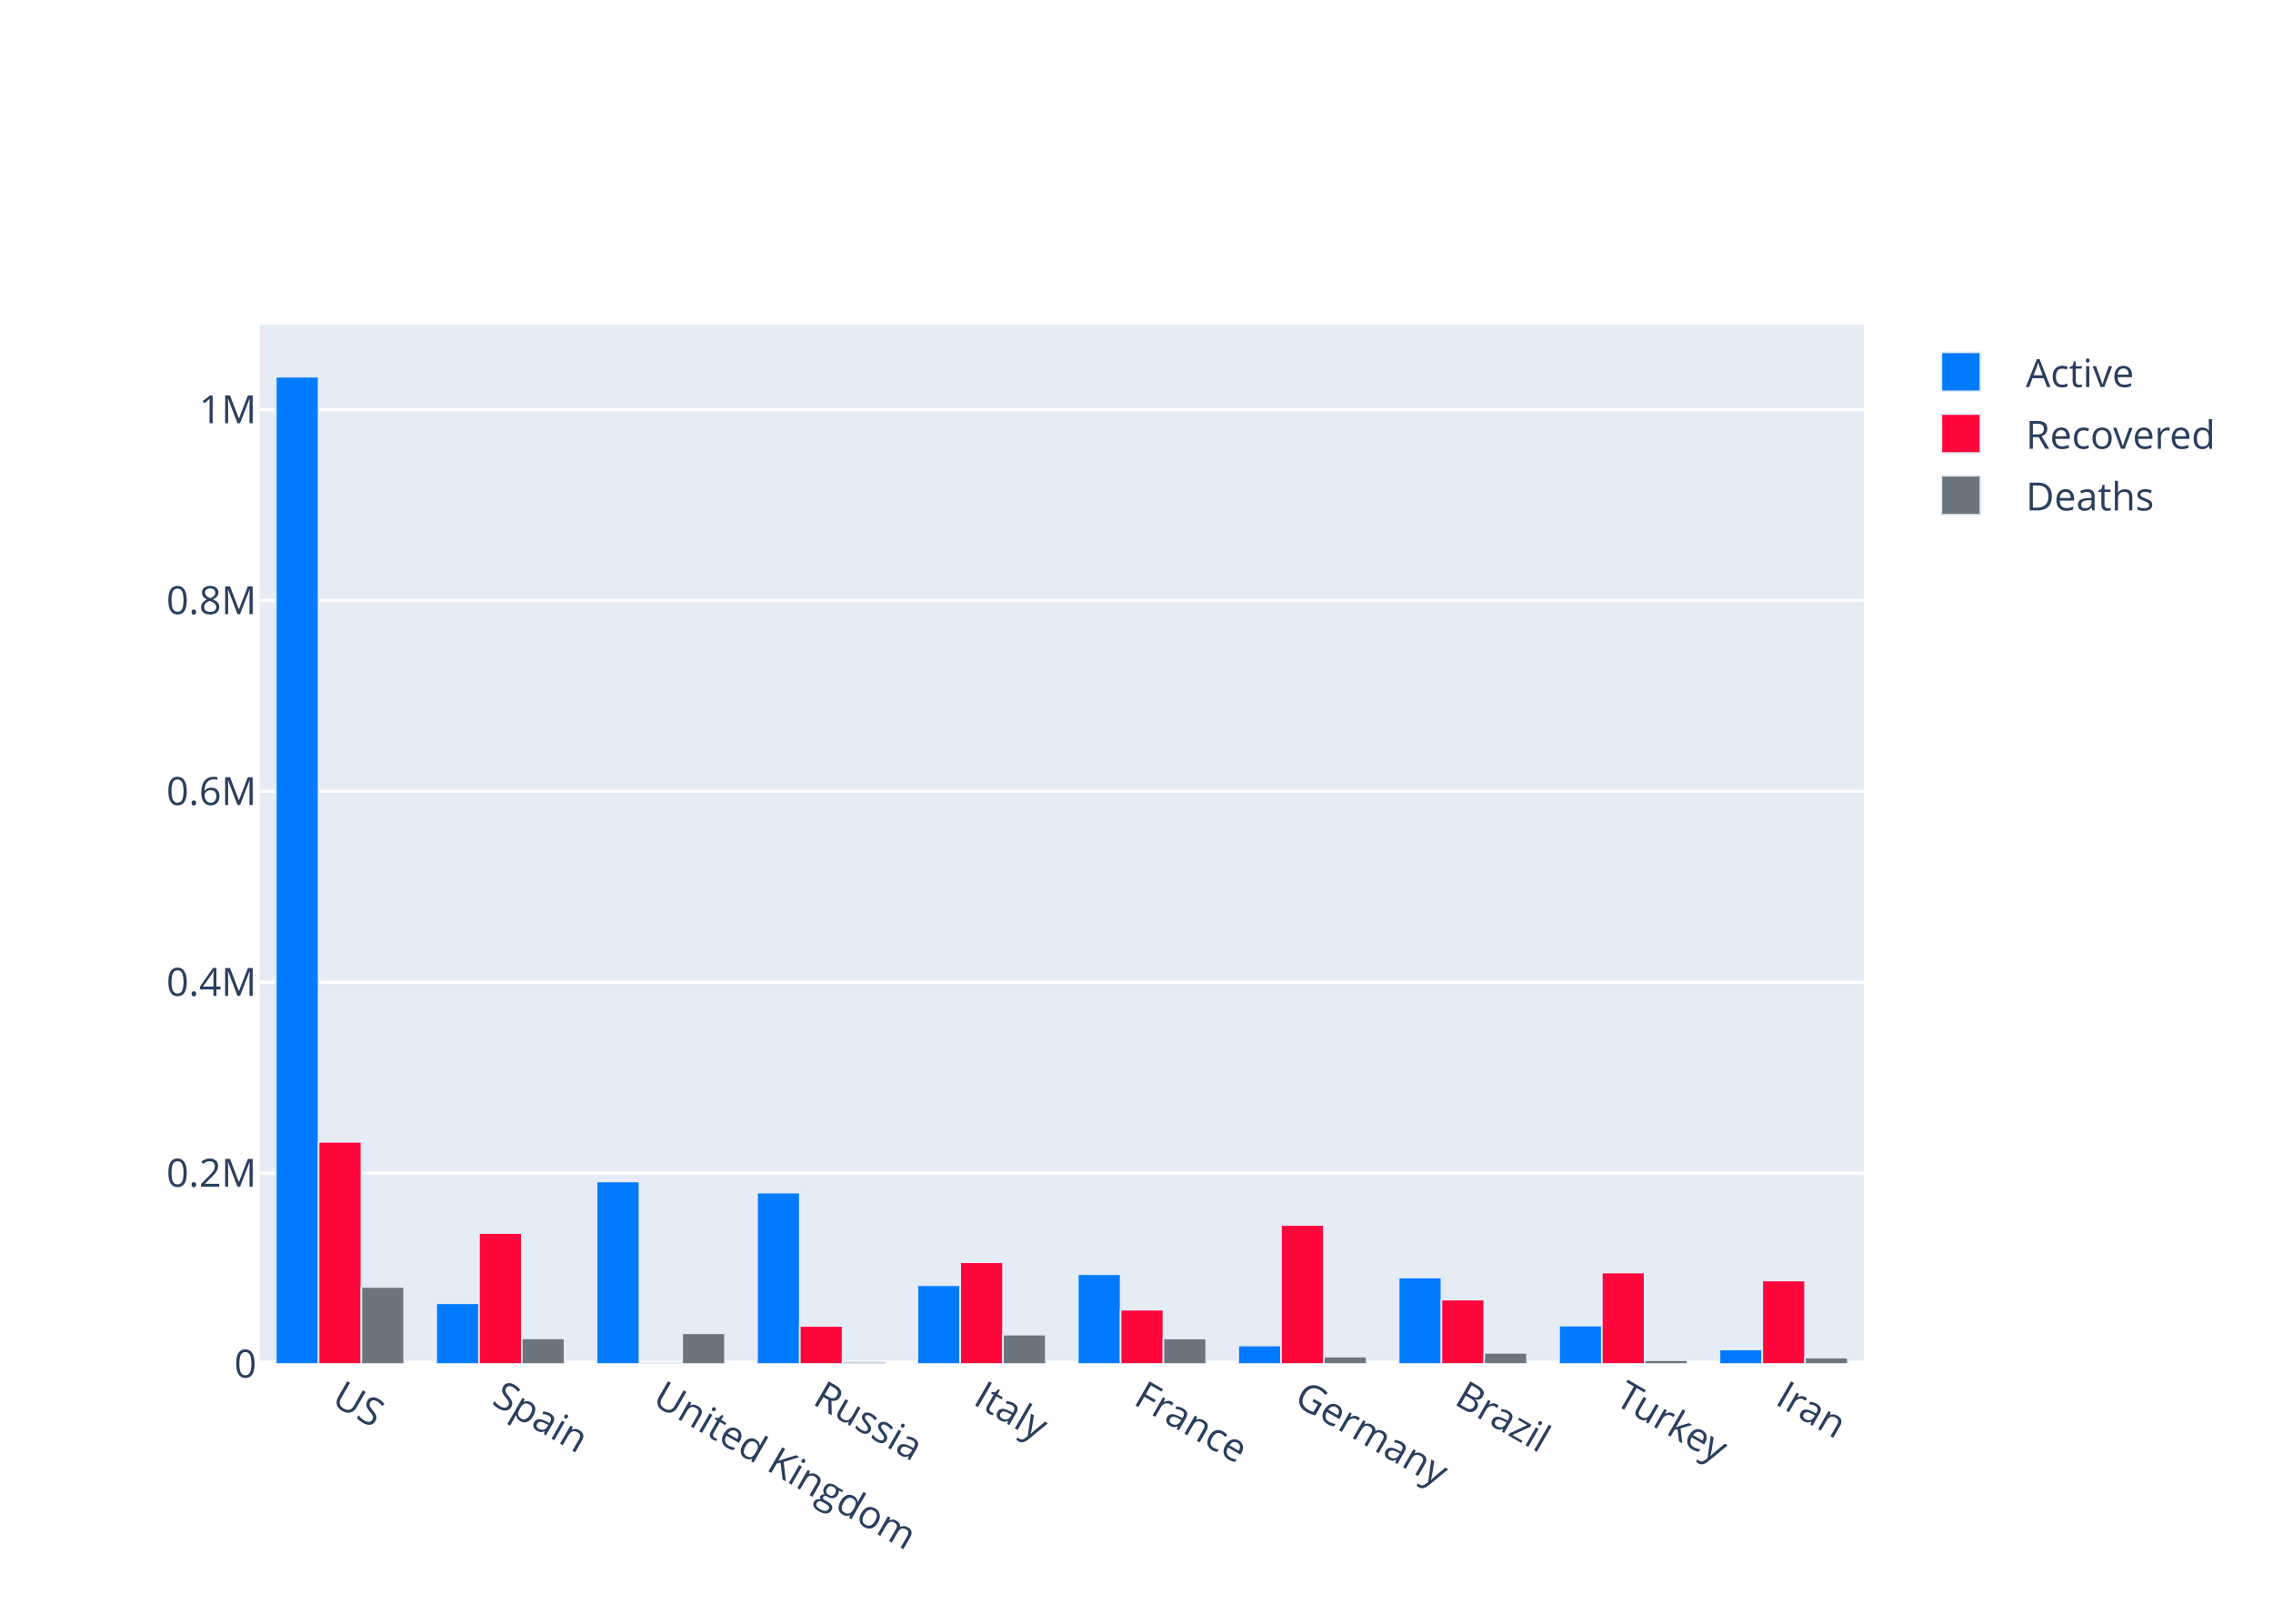
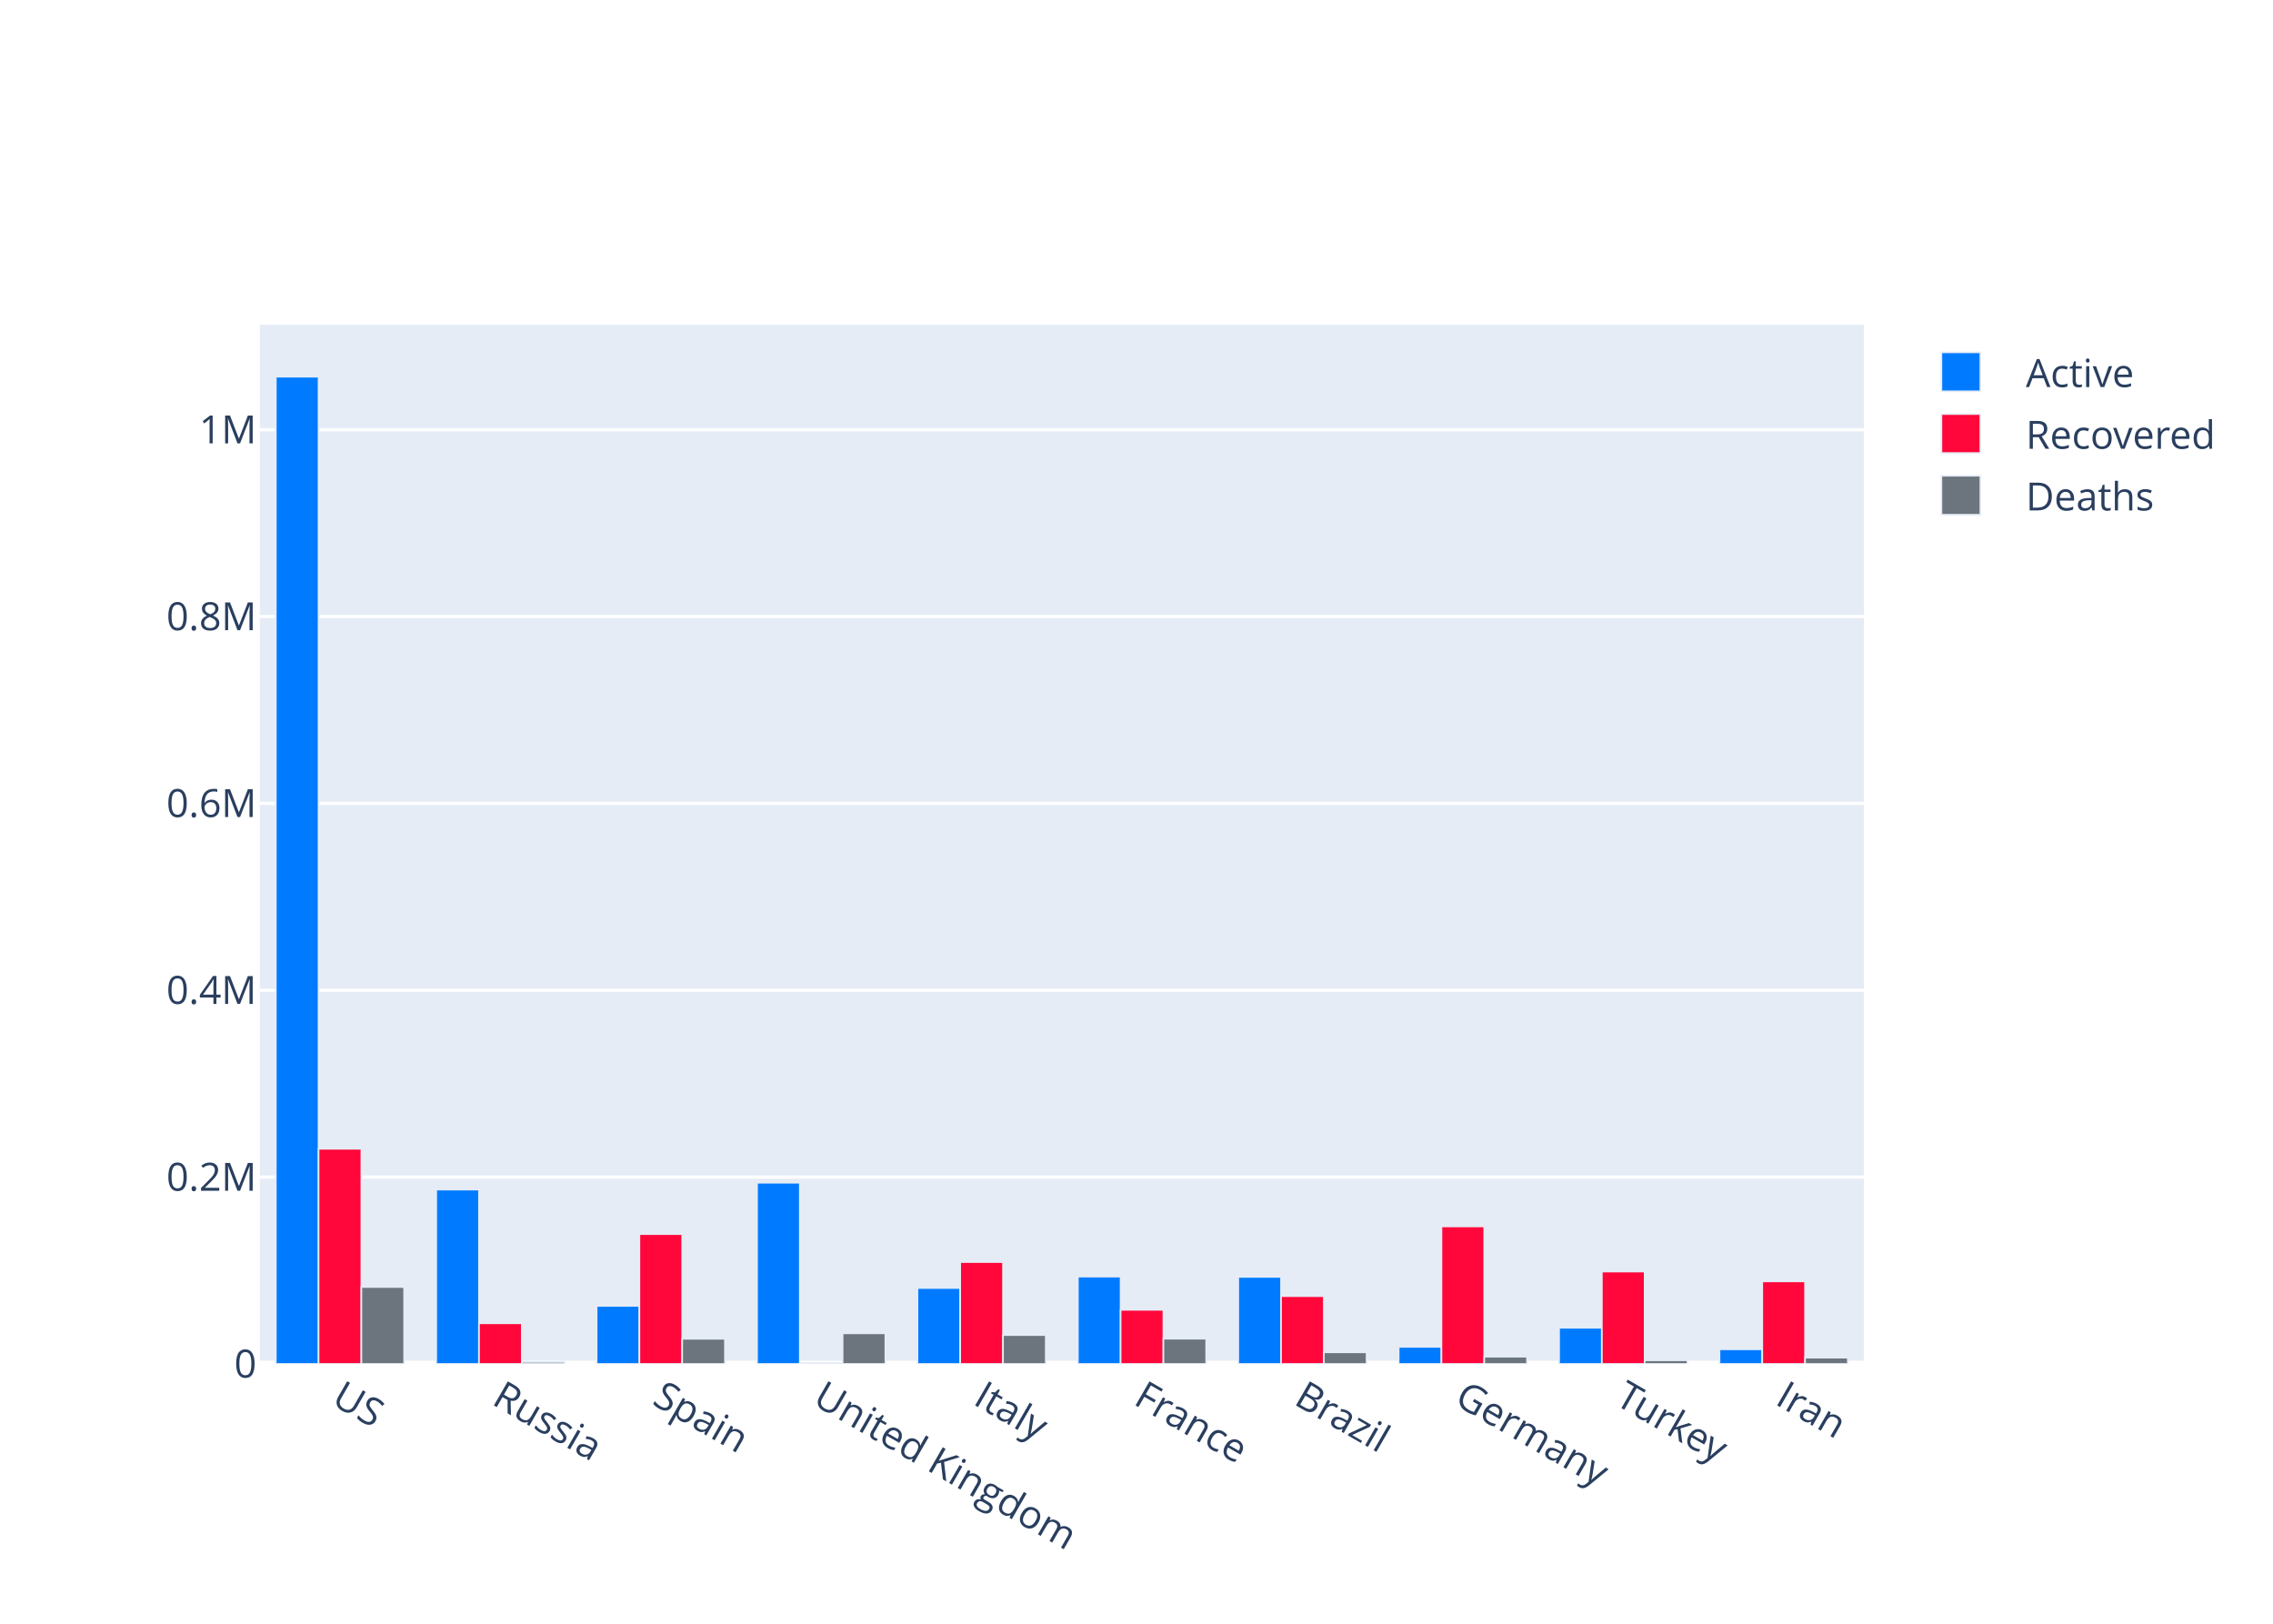
<svg xmlns="http://www.w3.org/2000/svg" class="main-svg" width="700" height="500" style="" viewBox="0 0 700 500">
  <rect x="0" y="0" width="700" height="500" style="fill: rgb(255, 255, 255); fill-opacity: 1;" />
-   <defs id="defs-e7084a">
+   <defs id="defs-cf1f63">
    <g class="clips">
-       <clipPath id="clipe7084axyplot" class="plotclip">
+       <clipPath id="clipcf1f63xyplot" class="plotclip">
        <rect width="494" height="320" />
      </clipPath>
-       <clipPath class="axesclip" id="clipe7084ax">
+       <clipPath class="axesclip" id="clipcf1f63x">
        <rect x="80" y="0" width="494" height="500" />
      </clipPath>
-       <clipPath class="axesclip" id="clipe7084ay">
+       <clipPath class="axesclip" id="clipcf1f63y">
        <rect x="0" y="100" width="700" height="320" />
      </clipPath>
-       <clipPath class="axesclip" id="clipe7084axy">
+       <clipPath class="axesclip" id="clipcf1f63xy">
        <rect x="80" y="100" width="494" height="320" />
      </clipPath>
    </g>
    <g class="gradients" />
  </defs>
  <g class="bglayer">
    <rect class="bg" x="80" y="100" width="494" height="320" style="fill: rgb(229, 236, 246); fill-opacity: 1; stroke-width: 0;" />
  </g>
  <g class="layer-below">
    <g class="imagelayer" />
    <g class="shapelayer" />
  </g>
  <g class="cartesianlayer">
    <g class="subplot xy">
      <g class="layer-subplot">
        <g class="shapelayer" />
        <g class="imagelayer" />
      </g>
      <g class="gridlayer">
        <g class="x" />
        <g class="y">
-           <path class="ygrid crisp" transform="translate(0,361.23)" d="M80,0h494" style="stroke: rgb(255, 255, 255); stroke-opacity: 1; stroke-width: 1px;" />
-           <path class="ygrid crisp" transform="translate(0,302.45)" d="M80,0h494" style="stroke: rgb(255, 255, 255); stroke-opacity: 1; stroke-width: 1px;" />
-           <path class="ygrid crisp" transform="translate(0,243.68)" d="M80,0h494" style="stroke: rgb(255, 255, 255); stroke-opacity: 1; stroke-width: 1px;" />
-           <path class="ygrid crisp" transform="translate(0,184.9)" d="M80,0h494" style="stroke: rgb(255, 255, 255); stroke-opacity: 1; stroke-width: 1px;" />
-           <path class="ygrid crisp" transform="translate(0,126.13)" d="M80,0h494" style="stroke: rgb(255, 255, 255); stroke-opacity: 1; stroke-width: 1px;" />
+           <path class="ygrid crisp" transform="translate(0,362.46)" d="M80,0h494" style="stroke: rgb(255, 255, 255); stroke-opacity: 1; stroke-width: 1px;" />
+           <path class="ygrid crisp" transform="translate(0,304.93)" d="M80,0h494" style="stroke: rgb(255, 255, 255); stroke-opacity: 1; stroke-width: 1px;" />
+           <path class="ygrid crisp" transform="translate(0,247.39)" d="M80,0h494" style="stroke: rgb(255, 255, 255); stroke-opacity: 1; stroke-width: 1px;" />
+           <path class="ygrid crisp" transform="translate(0,189.86)" d="M80,0h494" style="stroke: rgb(255, 255, 255); stroke-opacity: 1; stroke-width: 1px;" />
+           <path class="ygrid crisp" transform="translate(0,132.32)" d="M80,0h494" style="stroke: rgb(255, 255, 255); stroke-opacity: 1; stroke-width: 1px;" />
        </g>
      </g>
      <g class="zerolinelayer">
        <path class="yzl zl crisp" transform="translate(0,420)" d="M80,0h494" style="stroke: rgb(255, 255, 255); stroke-opacity: 1; stroke-width: 2px;" />
      </g>
      <path class="xlines-below" />
      <path class="ylines-below" />
      <g class="overlines-below" />
      <g class="xaxislayer-below" />
      <g class="yaxislayer-below" />
      <g class="overaxes-below" />
-       <g class="plot" transform="translate(80, 100)" clip-path="url('#clipe7084axyplot')">
+       <g class="plot" transform="translate(80, 100)" clip-path="url('#clipcf1f63xyplot')">
        <g class="barlayer mlayer">
          <g class="trace bars" style="opacity: 1;">
            <g class="points">
              <g class="point">
                <path d="M4.94,320V16H18.11V320Z" style="vector-effect: non-scaling-stroke; opacity: 1; stroke-width: 0.5px; fill: rgb(0, 123, 255); fill-opacity: 1; stroke: rgb(229, 236, 246); stroke-opacity: 1;" />
              </g>
              <g class="point">
-                 <path d="M54.34,320V301.32H67.51V320Z" style="vector-effect: non-scaling-stroke; opacity: 1; stroke-width: 0.5px; fill: rgb(0, 123, 255); fill-opacity: 1; stroke: rgb(229, 236, 246); stroke-opacity: 1;" />
-               </g>
-               <g class="point">
-                 <path d="M103.74,320V263.82H116.91V320Z" style="vector-effect: non-scaling-stroke; opacity: 1; stroke-width: 0.5px; fill: rgb(0, 123, 255); fill-opacity: 1; stroke: rgb(229, 236, 246); stroke-opacity: 1;" />
-               </g>
-               <g class="point">
-                 <path d="M153.14,320V267.24H166.31V320Z" style="vector-effect: non-scaling-stroke; opacity: 1; stroke-width: 0.5px; fill: rgb(0, 123, 255); fill-opacity: 1; stroke: rgb(229, 236, 246); stroke-opacity: 1;" />
-               </g>
-               <g class="point">
-                 <path d="M202.54,320V295.76H215.71V320Z" style="vector-effect: non-scaling-stroke; opacity: 1; stroke-width: 0.5px; fill: rgb(0, 123, 255); fill-opacity: 1; stroke: rgb(229, 236, 246); stroke-opacity: 1;" />
-               </g>
-               <g class="point">
-                 <path d="M251.94,320V292.36H265.11V320Z" style="vector-effect: non-scaling-stroke; opacity: 1; stroke-width: 0.5px; fill: rgb(0, 123, 255); fill-opacity: 1; stroke: rgb(229, 236, 246); stroke-opacity: 1;" />
-               </g>
-               <g class="point">
-                 <path d="M301.34,320V314.33H314.51V320Z" style="vector-effect: non-scaling-stroke; opacity: 1; stroke-width: 0.5px; fill: rgb(0, 123, 255); fill-opacity: 1; stroke: rgb(229, 236, 246); stroke-opacity: 1;" />
-               </g>
-               <g class="point">
-                 <path d="M350.74,320V293.39H363.91V320Z" style="vector-effect: non-scaling-stroke; opacity: 1; stroke-width: 0.5px; fill: rgb(0, 123, 255); fill-opacity: 1; stroke: rgb(229, 236, 246); stroke-opacity: 1;" />
-               </g>
-               <g class="point">
-                 <path d="M400.14,320V308.2H413.31V320Z" style="vector-effect: non-scaling-stroke; opacity: 1; stroke-width: 0.5px; fill: rgb(0, 123, 255); fill-opacity: 1; stroke: rgb(229, 236, 246); stroke-opacity: 1;" />
-               </g>
-               <g class="point">
-                 <path d="M449.54,320V315.54H462.71V320Z" style="vector-effect: non-scaling-stroke; opacity: 1; stroke-width: 0.5px; fill: rgb(0, 123, 255); fill-opacity: 1; stroke: rgb(229, 236, 246); stroke-opacity: 1;" />
+                 <path d="M54.34,320V266.31H67.51V320Z" style="vector-effect: non-scaling-stroke; opacity: 1; stroke-width: 0.5px; fill: rgb(0, 123, 255); fill-opacity: 1; stroke: rgb(229, 236, 246); stroke-opacity: 1;" />
+               </g>
+               <g class="point">
+                 <path d="M103.74,320V302.13H116.91V320Z" style="vector-effect: non-scaling-stroke; opacity: 1; stroke-width: 0.5px; fill: rgb(0, 123, 255); fill-opacity: 1; stroke: rgb(229, 236, 246); stroke-opacity: 1;" />
+               </g>
+               <g class="point">
+                 <path d="M153.14,320V264.2H166.31V320Z" style="vector-effect: non-scaling-stroke; opacity: 1; stroke-width: 0.5px; fill: rgb(0, 123, 255); fill-opacity: 1; stroke: rgb(229, 236, 246); stroke-opacity: 1;" />
+               </g>
+               <g class="point">
+                 <path d="M202.54,320V296.62H215.71V320Z" style="vector-effect: non-scaling-stroke; opacity: 1; stroke-width: 0.5px; fill: rgb(0, 123, 255); fill-opacity: 1; stroke: rgb(229, 236, 246); stroke-opacity: 1;" />
+               </g>
+               <g class="point">
+                 <path d="M251.94,320V293.11H265.11V320Z" style="vector-effect: non-scaling-stroke; opacity: 1; stroke-width: 0.5px; fill: rgb(0, 123, 255); fill-opacity: 1; stroke: rgb(229, 236, 246); stroke-opacity: 1;" />
+               </g>
+               <g class="point">
+                 <path d="M301.34,320V293.2H314.51V320Z" style="vector-effect: non-scaling-stroke; opacity: 1; stroke-width: 0.5px; fill: rgb(0, 123, 255); fill-opacity: 1; stroke: rgb(229, 236, 246); stroke-opacity: 1;" />
+               </g>
+               <g class="point">
+                 <path d="M350.74,320V314.75H363.91V320Z" style="vector-effect: non-scaling-stroke; opacity: 1; stroke-width: 0.5px; fill: rgb(0, 123, 255); fill-opacity: 1; stroke: rgb(229, 236, 246); stroke-opacity: 1;" />
+               </g>
+               <g class="point">
+                 <path d="M400.14,320V308.87H413.31V320Z" style="vector-effect: non-scaling-stroke; opacity: 1; stroke-width: 0.5px; fill: rgb(0, 123, 255); fill-opacity: 1; stroke: rgb(229, 236, 246); stroke-opacity: 1;" />
+               </g>
+               <g class="point">
+                 <path d="M449.54,320V315.49H462.71V320Z" style="vector-effect: non-scaling-stroke; opacity: 1; stroke-width: 0.5px; fill: rgb(0, 123, 255); fill-opacity: 1; stroke: rgb(229, 236, 246); stroke-opacity: 1;" />
              </g>
            </g>
          </g>
          <g class="trace bars" style="opacity: 1;">
            <g class="points">
              <g class="point">
-                 <path d="M18.11,320V251.61H31.29V320Z" style="vector-effect: non-scaling-stroke; opacity: 1; stroke-width: 0.5px; fill: rgb(255, 7, 58); fill-opacity: 1; stroke: rgb(229, 236, 246); stroke-opacity: 1;" />
-               </g>
-               <g class="point">
-                 <path d="M67.51,320V279.7H80.69V320Z" style="vector-effect: non-scaling-stroke; opacity: 1; stroke-width: 0.5px; fill: rgb(255, 7, 58); fill-opacity: 1; stroke: rgb(229, 236, 246); stroke-opacity: 1;" />
-               </g>
-               <g class="point">
-                 <path d="M116.91,320V319.7H130.09V320Z" style="vector-effect: non-scaling-stroke; opacity: 1; stroke-width: 0.5px; fill: rgb(255, 7, 58); fill-opacity: 1; stroke: rgb(229, 236, 246); stroke-opacity: 1;" />
-               </g>
-               <g class="point">
-                 <path d="M166.31,320V308.3H179.49V320Z" style="vector-effect: non-scaling-stroke; opacity: 1; stroke-width: 0.5px; fill: rgb(255, 7, 58); fill-opacity: 1; stroke: rgb(229, 236, 246); stroke-opacity: 1;" />
-               </g>
-               <g class="point">
-                 <path d="M215.71,320V288.68H228.89V320Z" style="vector-effect: non-scaling-stroke; opacity: 1; stroke-width: 0.5px; fill: rgb(255, 7, 58); fill-opacity: 1; stroke: rgb(229, 236, 246); stroke-opacity: 1;" />
-               </g>
-               <g class="point">
-                 <path d="M265.11,320V303.3H278.29V320Z" style="vector-effect: non-scaling-stroke; opacity: 1; stroke-width: 0.5px; fill: rgb(255, 7, 58); fill-opacity: 1; stroke: rgb(229, 236, 246); stroke-opacity: 1;" />
-               </g>
-               <g class="point">
-                 <path d="M314.51,320V277.21H327.69V320Z" style="vector-effect: non-scaling-stroke; opacity: 1; stroke-width: 0.5px; fill: rgb(255, 7, 58); fill-opacity: 1; stroke: rgb(229, 236, 246); stroke-opacity: 1;" />
-               </g>
-               <g class="point">
-                 <path d="M363.91,320V300.2H377.09V320Z" style="vector-effect: non-scaling-stroke; opacity: 1; stroke-width: 0.5px; fill: rgb(255, 7, 58); fill-opacity: 1; stroke: rgb(229, 236, 246); stroke-opacity: 1;" />
-               </g>
-               <g class="point">
-                 <path d="M413.31,320V291.85H426.49V320Z" style="vector-effect: non-scaling-stroke; opacity: 1; stroke-width: 0.5px; fill: rgb(255, 7, 58); fill-opacity: 1; stroke: rgb(229, 236, 246); stroke-opacity: 1;" />
-               </g>
-               <g class="point">
-                 <path d="M462.71,320V294.31H475.89V320Z" style="vector-effect: non-scaling-stroke; opacity: 1; stroke-width: 0.5px; fill: rgb(255, 7, 58); fill-opacity: 1; stroke: rgb(229, 236, 246); stroke-opacity: 1;" />
+                 <path d="M18.11,320V253.75H31.29V320Z" style="vector-effect: non-scaling-stroke; opacity: 1; stroke-width: 0.5px; fill: rgb(255, 7, 58); fill-opacity: 1; stroke: rgb(229, 236, 246); stroke-opacity: 1;" />
+               </g>
+               <g class="point">
+                 <path d="M67.51,320V307.48H80.69V320Z" style="vector-effect: non-scaling-stroke; opacity: 1; stroke-width: 0.5px; fill: rgb(255, 7, 58); fill-opacity: 1; stroke: rgb(229, 236, 246); stroke-opacity: 1;" />
+               </g>
+               <g class="point">
+                 <path d="M116.91,320V280.02H130.09V320Z" style="vector-effect: non-scaling-stroke; opacity: 1; stroke-width: 0.5px; fill: rgb(255, 7, 58); fill-opacity: 1; stroke: rgb(229, 236, 246); stroke-opacity: 1;" />
+               </g>
+               <g class="point">
+                 <path d="M166.31,320V319.71H179.49V320Z" style="vector-effect: non-scaling-stroke; opacity: 1; stroke-width: 0.5px; fill: rgb(255, 7, 58); fill-opacity: 1; stroke: rgb(229, 236, 246); stroke-opacity: 1;" />
+               </g>
+               <g class="point">
+                 <path d="M215.71,320V288.63H228.89V320Z" style="vector-effect: non-scaling-stroke; opacity: 1; stroke-width: 0.5px; fill: rgb(255, 7, 58); fill-opacity: 1; stroke: rgb(229, 236, 246); stroke-opacity: 1;" />
+               </g>
+               <g class="point">
+                 <path d="M265.11,320V303.34H278.29V320Z" style="vector-effect: non-scaling-stroke; opacity: 1; stroke-width: 0.5px; fill: rgb(255, 7, 58); fill-opacity: 1; stroke: rgb(229, 236, 246); stroke-opacity: 1;" />
+               </g>
+               <g class="point">
+                 <path d="M314.51,320V299.12H327.69V320Z" style="vector-effect: non-scaling-stroke; opacity: 1; stroke-width: 0.5px; fill: rgb(255, 7, 58); fill-opacity: 1; stroke: rgb(229, 236, 246); stroke-opacity: 1;" />
+               </g>
+               <g class="point">
+                 <path d="M363.91,320V277.65H377.09V320Z" style="vector-effect: non-scaling-stroke; opacity: 1; stroke-width: 0.5px; fill: rgb(255, 7, 58); fill-opacity: 1; stroke: rgb(229, 236, 246); stroke-opacity: 1;" />
+               </g>
+               <g class="point">
+                 <path d="M413.31,320V291.55H426.49V320Z" style="vector-effect: non-scaling-stroke; opacity: 1; stroke-width: 0.5px; fill: rgb(255, 7, 58); fill-opacity: 1; stroke: rgb(229, 236, 246); stroke-opacity: 1;" />
+               </g>
+               <g class="point">
+                 <path d="M462.71,320V294.58H475.89V320Z" style="vector-effect: non-scaling-stroke; opacity: 1; stroke-width: 0.5px; fill: rgb(255, 7, 58); fill-opacity: 1; stroke: rgb(229, 236, 246); stroke-opacity: 1;" />
              </g>
            </g>
          </g>
          <g class="trace bars" style="opacity: 1;">
            <g class="points">
              <g class="point">
-                 <path d="M31.29,320V296.29H44.46V320Z" style="vector-effect: non-scaling-stroke; opacity: 1; stroke-width: 0.5px; fill: rgb(108, 117, 125); fill-opacity: 1; stroke: rgb(229, 236, 246); stroke-opacity: 1;" />
-               </g>
-               <g class="point">
-                 <path d="M80.69,320V312.14H93.86V320Z" style="vector-effect: non-scaling-stroke; opacity: 1; stroke-width: 0.5px; fill: rgb(108, 117, 125); fill-opacity: 1; stroke: rgb(229, 236, 246); stroke-opacity: 1;" />
-               </g>
-               <g class="point">
-                 <path d="M130.09,320V310.55H143.26V320Z" style="vector-effect: non-scaling-stroke; opacity: 1; stroke-width: 0.5px; fill: rgb(108, 117, 125); fill-opacity: 1; stroke: rgb(229, 236, 246); stroke-opacity: 1;" />
-               </g>
-               <g class="point">
-                 <path d="M179.49,320V319.41H192.66V320Z" style="vector-effect: non-scaling-stroke; opacity: 1; stroke-width: 0.5px; fill: rgb(108, 117, 125); fill-opacity: 1; stroke: rgb(229, 236, 246); stroke-opacity: 1;" />
-               </g>
-               <g class="point">
-                 <path d="M228.89,320V310.97H242.06V320Z" style="vector-effect: non-scaling-stroke; opacity: 1; stroke-width: 0.5px; fill: rgb(108, 117, 125); fill-opacity: 1; stroke: rgb(229, 236, 246); stroke-opacity: 1;" />
-               </g>
-               <g class="point">
-                 <path d="M278.29,320V312.17H291.46V320Z" style="vector-effect: non-scaling-stroke; opacity: 1; stroke-width: 0.5px; fill: rgb(108, 117, 125); fill-opacity: 1; stroke: rgb(229, 236, 246); stroke-opacity: 1;" />
-               </g>
-               <g class="point">
-                 <path d="M327.69,320V317.75H340.86V320Z" style="vector-effect: non-scaling-stroke; opacity: 1; stroke-width: 0.5px; fill: rgb(108, 117, 125); fill-opacity: 1; stroke: rgb(229, 236, 246); stroke-opacity: 1;" />
-               </g>
-               <g class="point">
-                 <path d="M377.09,320V316.58H390.26V320Z" style="vector-effect: non-scaling-stroke; opacity: 1; stroke-width: 0.5px; fill: rgb(108, 117, 125); fill-opacity: 1; stroke: rgb(229, 236, 246); stroke-opacity: 1;" />
-               </g>
-               <g class="point">
-                 <path d="M426.49,320V318.87H439.66V320Z" style="vector-effect: non-scaling-stroke; opacity: 1; stroke-width: 0.5px; fill: rgb(108, 117, 125); fill-opacity: 1; stroke: rgb(229, 236, 246); stroke-opacity: 1;" />
-               </g>
-               <g class="point">
-                 <path d="M475.89,320V318.04H489.06V320Z" style="vector-effect: non-scaling-stroke; opacity: 1; stroke-width: 0.5px; fill: rgb(108, 117, 125); fill-opacity: 1; stroke: rgb(229, 236, 246); stroke-opacity: 1;" />
+                 <path d="M31.29,320V296.31H44.46V320Z" style="vector-effect: non-scaling-stroke; opacity: 1; stroke-width: 0.5px; fill: rgb(108, 117, 125); fill-opacity: 1; stroke: rgb(229, 236, 246); stroke-opacity: 1;" />
+               </g>
+               <g class="point">
+                 <path d="M80.69,320V319.39H93.86V320Z" style="vector-effect: non-scaling-stroke; opacity: 1; stroke-width: 0.5px; fill: rgb(108, 117, 125); fill-opacity: 1; stroke: rgb(229, 236, 246); stroke-opacity: 1;" />
+               </g>
+               <g class="point">
+                 <path d="M130.09,320V312.26H143.26V320Z" style="vector-effect: non-scaling-stroke; opacity: 1; stroke-width: 0.5px; fill: rgb(108, 117, 125); fill-opacity: 1; stroke: rgb(229, 236, 246); stroke-opacity: 1;" />
+               </g>
+               <g class="point">
+                 <path d="M179.49,320V310.57H192.66V320Z" style="vector-effect: non-scaling-stroke; opacity: 1; stroke-width: 0.5px; fill: rgb(108, 117, 125); fill-opacity: 1; stroke: rgb(229, 236, 246); stroke-opacity: 1;" />
+               </g>
+               <g class="point">
+                 <path d="M228.89,320V311.11H242.06V320Z" style="vector-effect: non-scaling-stroke; opacity: 1; stroke-width: 0.5px; fill: rgb(108, 117, 125); fill-opacity: 1; stroke: rgb(229, 236, 246); stroke-opacity: 1;" />
+               </g>
+               <g class="point">
+                 <path d="M278.29,320V312.23H291.46V320Z" style="vector-effect: non-scaling-stroke; opacity: 1; stroke-width: 0.5px; fill: rgb(108, 117, 125); fill-opacity: 1; stroke: rgb(229, 236, 246); stroke-opacity: 1;" />
+               </g>
+               <g class="point">
+                 <path d="M327.69,320V316.42H340.86V320Z" style="vector-effect: non-scaling-stroke; opacity: 1; stroke-width: 0.5px; fill: rgb(108, 117, 125); fill-opacity: 1; stroke: rgb(229, 236, 246); stroke-opacity: 1;" />
+               </g>
+               <g class="point">
+                 <path d="M377.09,320V317.77H390.26V320Z" style="vector-effect: non-scaling-stroke; opacity: 1; stroke-width: 0.5px; fill: rgb(108, 117, 125); fill-opacity: 1; stroke: rgb(229, 236, 246); stroke-opacity: 1;" />
+               </g>
+               <g class="point">
+                 <path d="M426.49,320V318.88H439.66V320Z" style="vector-effect: non-scaling-stroke; opacity: 1; stroke-width: 0.5px; fill: rgb(108, 117, 125); fill-opacity: 1; stroke: rgb(229, 236, 246); stroke-opacity: 1;" />
+               </g>
+               <g class="point">
+                 <path d="M475.89,320V318.06H489.06V320Z" style="vector-effect: non-scaling-stroke; opacity: 1; stroke-width: 0.5px; fill: rgb(108, 117, 125); fill-opacity: 1; stroke: rgb(229, 236, 246); stroke-opacity: 1;" />
              </g>
            </g>
          </g>
        </g>
      </g>
      <g class="overplot" />
      <path class="xlines-above crisp" d="M0,0" style="fill: none;" />
      <path class="ylines-above crisp" d="M0,0" style="fill: none;" />
      <g class="overlines-above" />
      <g class="xaxislayer-above">
        <g class="xtick">
          <text text-anchor="start" x="0" y="433" transform="translate(104.7,0) rotate(30,0,427)" style="font-family: 'Open Sans', verdana, arial, sans-serif; font-size: 12px; fill: rgb(42, 63, 95); fill-opacity: 1; white-space: pre;">US</text>
        </g>
        <g class="xtick">
-           <text text-anchor="start" x="0" y="433" transform="translate(154.1,0) rotate(30,0,427)" style="font-family: 'Open Sans', verdana, arial, sans-serif; font-size: 12px; fill: rgb(42, 63, 95); fill-opacity: 1; white-space: pre;">Spain</text>
-         </g>
-         <g class="xtick">
-           <text text-anchor="start" x="0" y="433" transform="translate(203.5,0) rotate(30,0,427)" style="font-family: 'Open Sans', verdana, arial, sans-serif; font-size: 12px; fill: rgb(42, 63, 95); fill-opacity: 1; white-space: pre;">United Kingdom</text>
-         </g>
-         <g class="xtick">
-           <text text-anchor="start" x="0" y="433" transform="translate(252.9,0) rotate(30,0,427)" style="font-family: 'Open Sans', verdana, arial, sans-serif; font-size: 12px; fill: rgb(42, 63, 95); fill-opacity: 1; white-space: pre;">Russia</text>
+           <text text-anchor="start" x="0" y="433" transform="translate(154.1,0) rotate(30,0,427)" style="font-family: 'Open Sans', verdana, arial, sans-serif; font-size: 12px; fill: rgb(42, 63, 95); fill-opacity: 1; white-space: pre;">Russia</text>
+         </g>
+         <g class="xtick">
+           <text text-anchor="start" x="0" y="433" transform="translate(203.5,0) rotate(30,0,427)" style="font-family: 'Open Sans', verdana, arial, sans-serif; font-size: 12px; fill: rgb(42, 63, 95); fill-opacity: 1; white-space: pre;">Spain</text>
+         </g>
+         <g class="xtick">
+           <text text-anchor="start" x="0" y="433" transform="translate(252.9,0) rotate(30,0,427)" style="font-family: 'Open Sans', verdana, arial, sans-serif; font-size: 12px; fill: rgb(42, 63, 95); fill-opacity: 1; white-space: pre;">United Kingdom</text>
        </g>
        <g class="xtick">
          <text text-anchor="start" x="0" y="433" transform="translate(302.3,0) rotate(30,0,427)" style="font-family: 'Open Sans', verdana, arial, sans-serif; font-size: 12px; fill: rgb(42, 63, 95); fill-opacity: 1; white-space: pre;">Italy</text>
        </g>
        <g class="xtick">
          <text text-anchor="start" x="0" y="433" transform="translate(351.7,0) rotate(30,0,427)" style="font-family: 'Open Sans', verdana, arial, sans-serif; font-size: 12px; fill: rgb(42, 63, 95); fill-opacity: 1; white-space: pre;">France</text>
        </g>
        <g class="xtick">
-           <text text-anchor="start" x="0" y="433" transform="translate(401.1,0) rotate(30,0,427)" style="font-family: 'Open Sans', verdana, arial, sans-serif; font-size: 12px; fill: rgb(42, 63, 95); fill-opacity: 1; white-space: pre;">Germany</text>
-         </g>
-         <g class="xtick">
-           <text text-anchor="start" x="0" y="433" transform="translate(450.5,0) rotate(30,0,427)" style="font-family: 'Open Sans', verdana, arial, sans-serif; font-size: 12px; fill: rgb(42, 63, 95); fill-opacity: 1; white-space: pre;">Brazil</text>
+           <text text-anchor="start" x="0" y="433" transform="translate(401.1,0) rotate(30,0,427)" style="font-family: 'Open Sans', verdana, arial, sans-serif; font-size: 12px; fill: rgb(42, 63, 95); fill-opacity: 1; white-space: pre;">Brazil</text>
+         </g>
+         <g class="xtick">
+           <text text-anchor="start" x="0" y="433" transform="translate(450.5,0) rotate(30,0,427)" style="font-family: 'Open Sans', verdana, arial, sans-serif; font-size: 12px; fill: rgb(42, 63, 95); fill-opacity: 1; white-space: pre;">Germany</text>
        </g>
        <g class="xtick">
          <text text-anchor="start" x="0" y="433" transform="translate(499.9,0) rotate(30,0,427)" style="font-family: 'Open Sans', verdana, arial, sans-serif; font-size: 12px; fill: rgb(42, 63, 95); fill-opacity: 1; white-space: pre;">Turkey</text>
        </g>
        <g class="xtick">
          <text text-anchor="start" x="0" y="433" transform="translate(549.3,0) rotate(30,0,427)" style="font-family: 'Open Sans', verdana, arial, sans-serif; font-size: 12px; fill: rgb(42, 63, 95); fill-opacity: 1; white-space: pre;">Iran</text>
        </g>
      </g>
      <g class="yaxislayer-above">
        <g class="ytick">
          <text text-anchor="end" x="79" y="4.2" transform="translate(0,420)" style="font-family: 'Open Sans', verdana, arial, sans-serif; font-size: 12px; fill: rgb(42, 63, 95); fill-opacity: 1; white-space: pre;">0</text>
        </g>
        <g class="ytick">
-           <text text-anchor="end" x="79" y="4.2" transform="translate(0,361.23)" style="font-family: 'Open Sans', verdana, arial, sans-serif; font-size: 12px; fill: rgb(42, 63, 95); fill-opacity: 1; white-space: pre;">0.2M</text>
-         </g>
-         <g class="ytick">
-           <text text-anchor="end" x="79" y="4.2" transform="translate(0,302.45)" style="font-family: 'Open Sans', verdana, arial, sans-serif; font-size: 12px; fill: rgb(42, 63, 95); fill-opacity: 1; white-space: pre;">0.4M</text>
-         </g>
-         <g class="ytick">
-           <text text-anchor="end" x="79" y="4.2" transform="translate(0,243.68)" style="font-family: 'Open Sans', verdana, arial, sans-serif; font-size: 12px; fill: rgb(42, 63, 95); fill-opacity: 1; white-space: pre;">0.6M</text>
-         </g>
-         <g class="ytick">
-           <text text-anchor="end" x="79" y="4.2" transform="translate(0,184.9)" style="font-family: 'Open Sans', verdana, arial, sans-serif; font-size: 12px; fill: rgb(42, 63, 95); fill-opacity: 1; white-space: pre;">0.8M</text>
-         </g>
-         <g class="ytick">
-           <text text-anchor="end" x="79" y="4.2" transform="translate(0,126.13)" style="font-family: 'Open Sans', verdana, arial, sans-serif; font-size: 12px; fill: rgb(42, 63, 95); fill-opacity: 1; white-space: pre;">1M</text>
+           <text text-anchor="end" x="79" y="4.2" transform="translate(0,362.46)" style="font-family: 'Open Sans', verdana, arial, sans-serif; font-size: 12px; fill: rgb(42, 63, 95); fill-opacity: 1; white-space: pre;">0.2M</text>
+         </g>
+         <g class="ytick">
+           <text text-anchor="end" x="79" y="4.2" transform="translate(0,304.93)" style="font-family: 'Open Sans', verdana, arial, sans-serif; font-size: 12px; fill: rgb(42, 63, 95); fill-opacity: 1; white-space: pre;">0.4M</text>
+         </g>
+         <g class="ytick">
+           <text text-anchor="end" x="79" y="4.2" transform="translate(0,247.39)" style="font-family: 'Open Sans', verdana, arial, sans-serif; font-size: 12px; fill: rgb(42, 63, 95); fill-opacity: 1; white-space: pre;">0.6M</text>
+         </g>
+         <g class="ytick">
+           <text text-anchor="end" x="79" y="4.2" transform="translate(0,189.86)" style="font-family: 'Open Sans', verdana, arial, sans-serif; font-size: 12px; fill: rgb(42, 63, 95); fill-opacity: 1; white-space: pre;">0.8M</text>
+         </g>
+         <g class="ytick">
+           <text text-anchor="end" x="79" y="4.2" transform="translate(0,132.32)" style="font-family: 'Open Sans', verdana, arial, sans-serif; font-size: 12px; fill: rgb(42, 63, 95); fill-opacity: 1; white-space: pre;">1M</text>
        </g>
      </g>
      <g class="overaxes-above" />
    </g>
  </g>
  <g class="polarlayer" />
  <g class="ternarylayer" />
  <g class="geolayer" />
  <g class="funnelarealayer" />
  <g class="pielayer" />
  <g class="treemaplayer" />
  <g class="sunburstlayer" />
  <g class="glimages" />
-   <defs id="topdefs-e7084a">
+   <defs id="topdefs-cf1f63">
    <g class="clips" />
-     <clipPath id="legende7084a">
+     <clipPath id="legendcf1f63">
      <rect width="104" height="67" x="0" y="0" />
    </clipPath>
  </defs>
  <g class="layer-above">
    <g class="imagelayer" />
    <g class="shapelayer" />
  </g>
  <g class="infolayer">
    <g class="legend" pointer-events="all" transform="translate(583.88, 100)">
      <rect class="bg" shape-rendering="crispEdges" width="104" height="67" x="0" y="0" style="stroke: rgb(68, 68, 68); stroke-opacity: 1; fill: rgb(255, 255, 255); fill-opacity: 1; stroke-width: 0px;" />
-       <g class="scrollbox" transform="translate(0, 0)" clip-path="url('#legende7084a')">
+       <g class="scrollbox" transform="translate(0, 0)" clip-path="url('#legendcf1f63')">
        <g class="groups">
          <g class="traces" transform="translate(0, 14.5)" style="opacity: 1;">
            <text class="legendtext user-select-none" text-anchor="start" x="40" y="4.68" style="font-family: 'Open Sans', verdana, arial, sans-serif; font-size: 12px; fill: rgb(42, 63, 95); fill-opacity: 1; white-space: pre;">Active</text>
            <g class="layers" style="opacity: 1;">
              <g class="legendfill" />
              <g class="legendlines" />
              <g class="legendsymbols">
                <g class="legendpoints">
                  <path class="legendundefined" d="M6,6H-6V-6H6Z" transform="translate(20,0)" style="stroke-width: 0.5px; fill: rgb(0, 123, 255); fill-opacity: 1; stroke: rgb(229, 236, 246); stroke-opacity: 1;" />
                </g>
              </g>
            </g>
            <rect class="legendtoggle" pointer-events="all" x="0" y="-9.5" width="98.031" height="19" style="cursor: pointer; fill: rgb(0, 0, 0); fill-opacity: 0;" />
          </g>
          <g class="traces" transform="translate(0, 33.5)" style="opacity: 1;">
            <text class="legendtext user-select-none" text-anchor="start" x="40" y="4.68" style="font-family: 'Open Sans', verdana, arial, sans-serif; font-size: 12px; fill: rgb(42, 63, 95); fill-opacity: 1; white-space: pre;">Recovered</text>
            <g class="layers" style="opacity: 1;">
              <g class="legendfill" />
              <g class="legendlines" />
              <g class="legendsymbols">
                <g class="legendpoints">
                  <path class="legendundefined" d="M6,6H-6V-6H6Z" transform="translate(20,0)" style="stroke-width: 0.5px; fill: rgb(255, 7, 58); fill-opacity: 1; stroke: rgb(229, 236, 246); stroke-opacity: 1;" />
                </g>
              </g>
            </g>
            <rect class="legendtoggle" pointer-events="all" x="0" y="-9.5" width="98.031" height="19" style="cursor: pointer; fill: rgb(0, 0, 0); fill-opacity: 0;" />
          </g>
          <g class="traces" transform="translate(0, 52.5)" style="opacity: 1;">
            <text class="legendtext user-select-none" text-anchor="start" x="40" y="4.68" style="font-family: 'Open Sans', verdana, arial, sans-serif; font-size: 12px; fill: rgb(42, 63, 95); fill-opacity: 1; white-space: pre;">Deaths</text>
            <g class="layers" style="opacity: 1;">
              <g class="legendfill" />
              <g class="legendlines" />
              <g class="legendsymbols">
                <g class="legendpoints">
                  <path class="legendundefined" d="M6,6H-6V-6H6Z" transform="translate(20,0)" style="stroke-width: 0.5px; fill: rgb(108, 117, 125); fill-opacity: 1; stroke: rgb(229, 236, 246); stroke-opacity: 1;" />
                </g>
              </g>
            </g>
            <rect class="legendtoggle" pointer-events="all" x="0" y="-9.5" width="98.031" height="19" style="cursor: pointer; fill: rgb(0, 0, 0); fill-opacity: 0;" />
          </g>
        </g>
      </g>
      <rect class="scrollbar" rx="20" ry="3" width="0" height="0" x="0" y="0" style="fill: rgb(128, 139, 164); fill-opacity: 1;" />
    </g>
    <g class="g-gtitle" />
    <g class="g-xtitle" />
    <g class="g-ytitle" />
  </g>
</svg>
